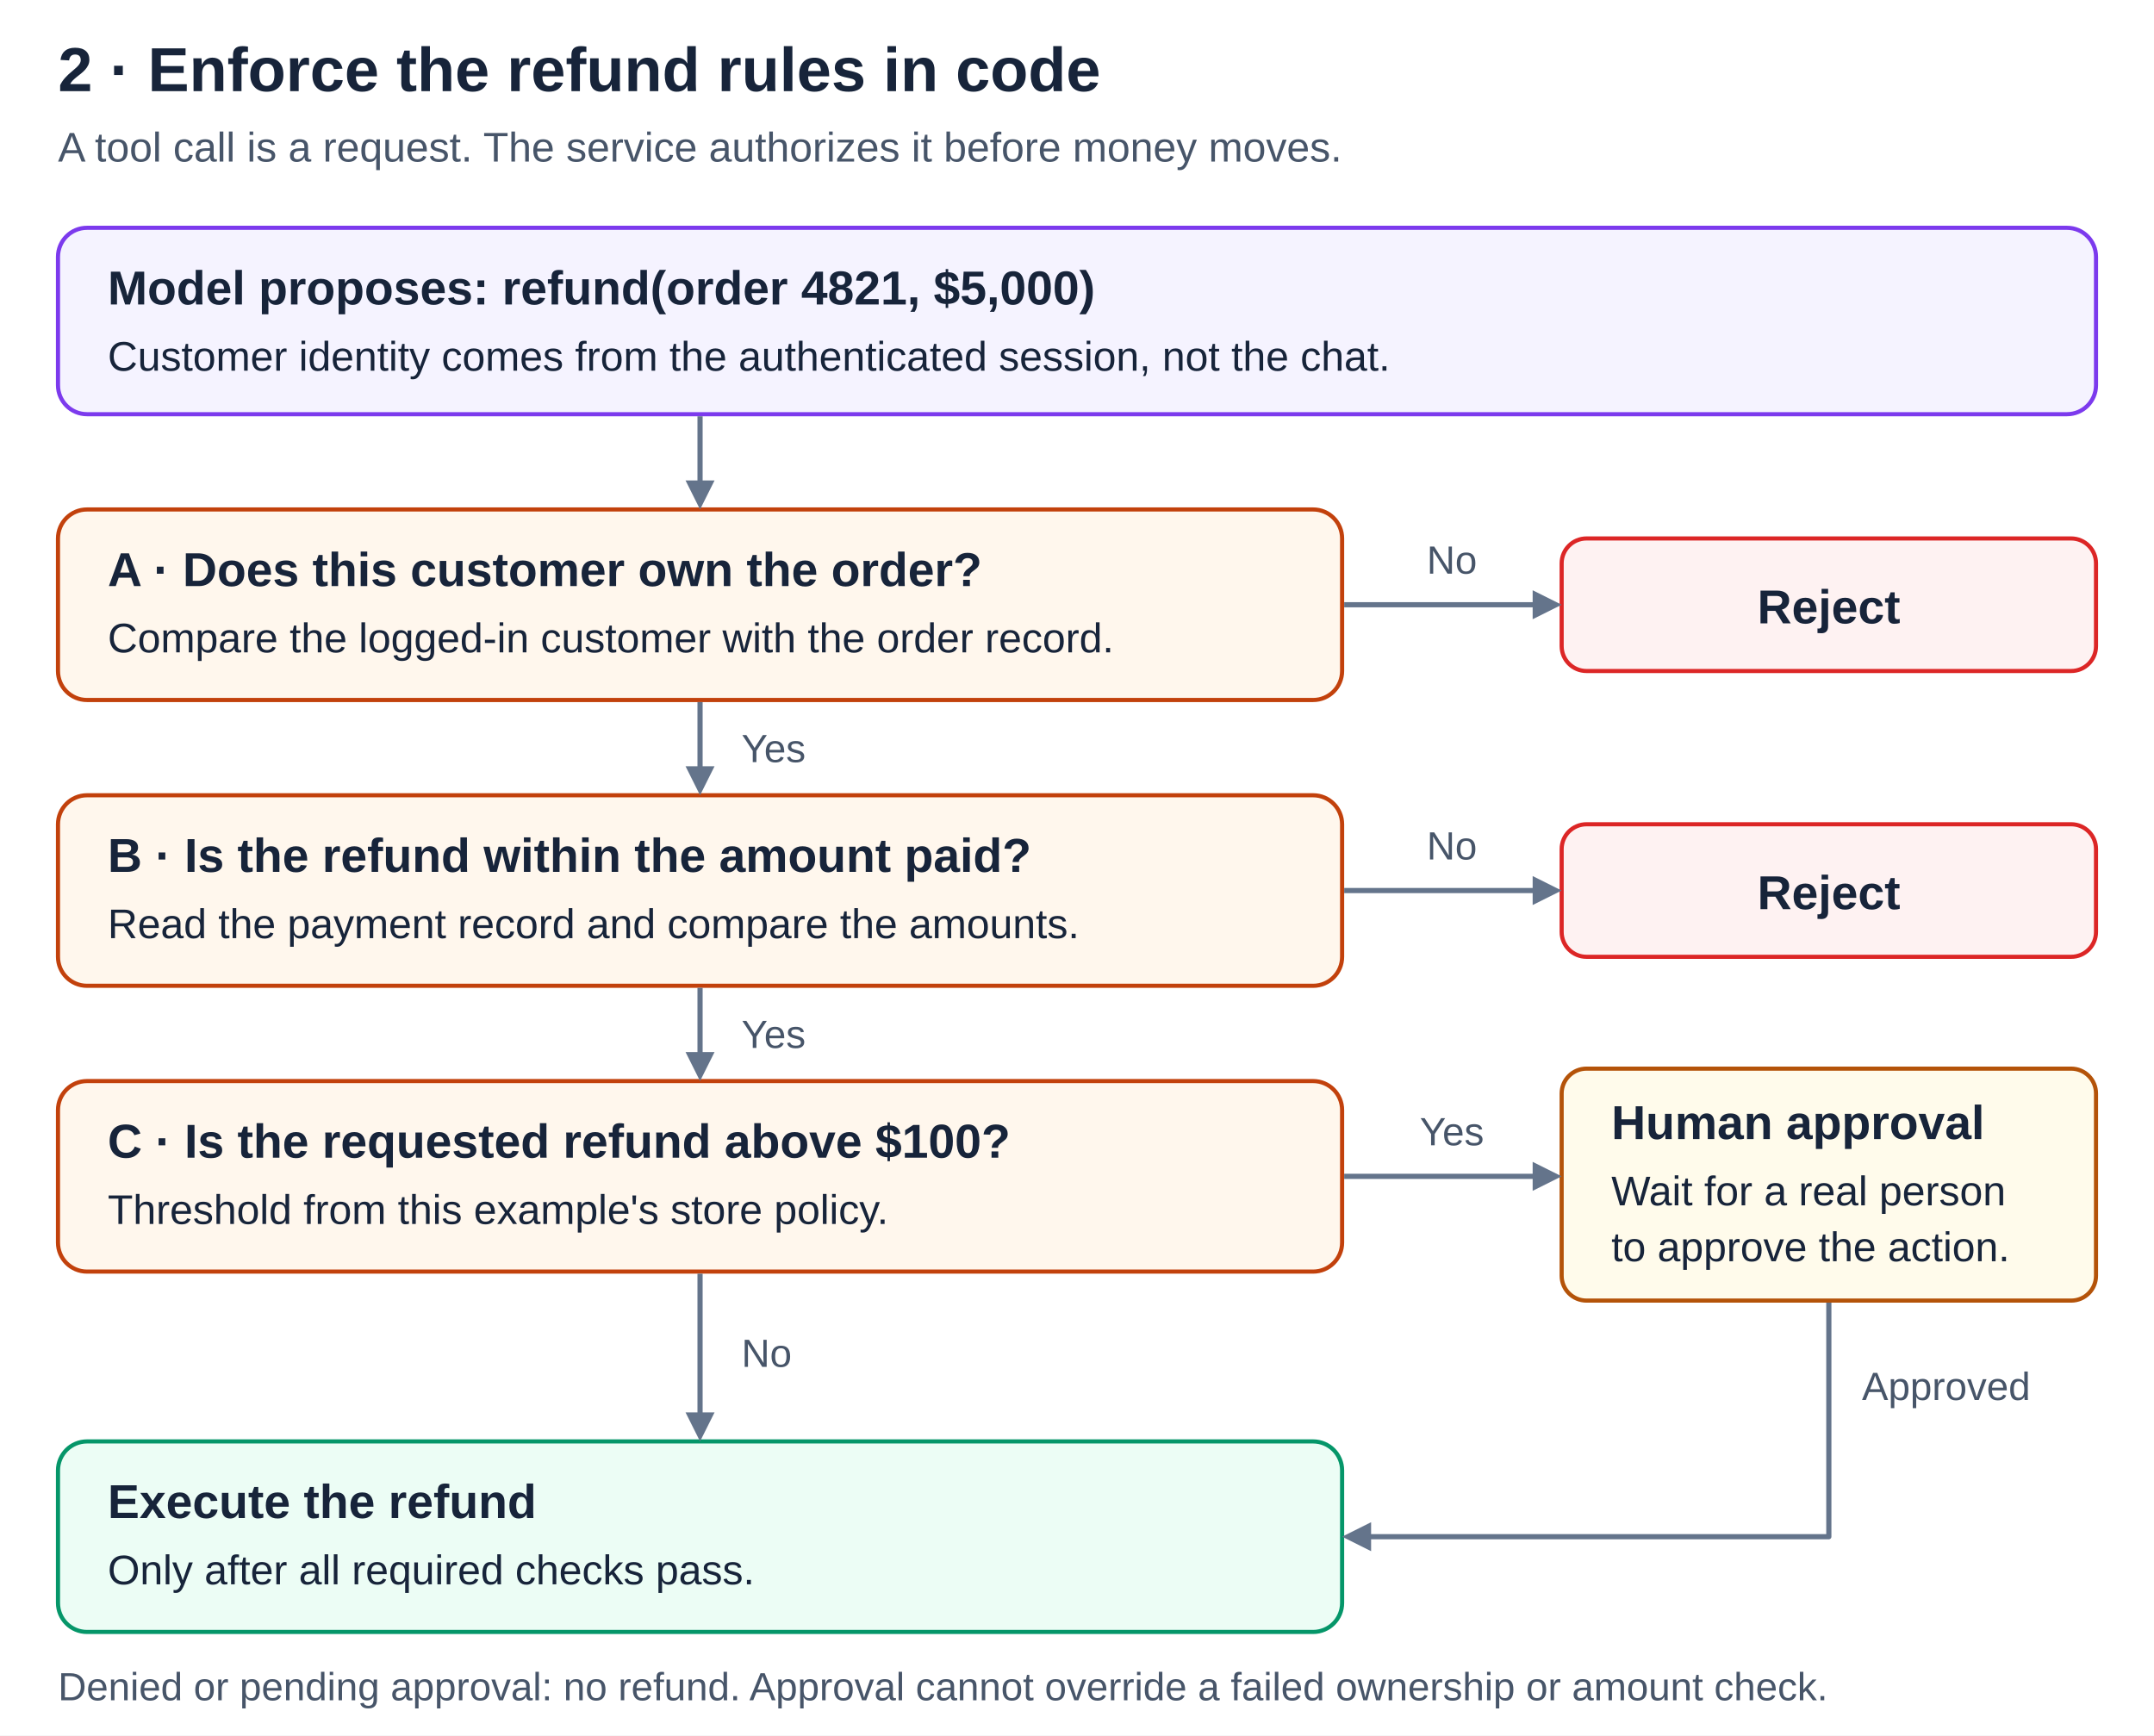
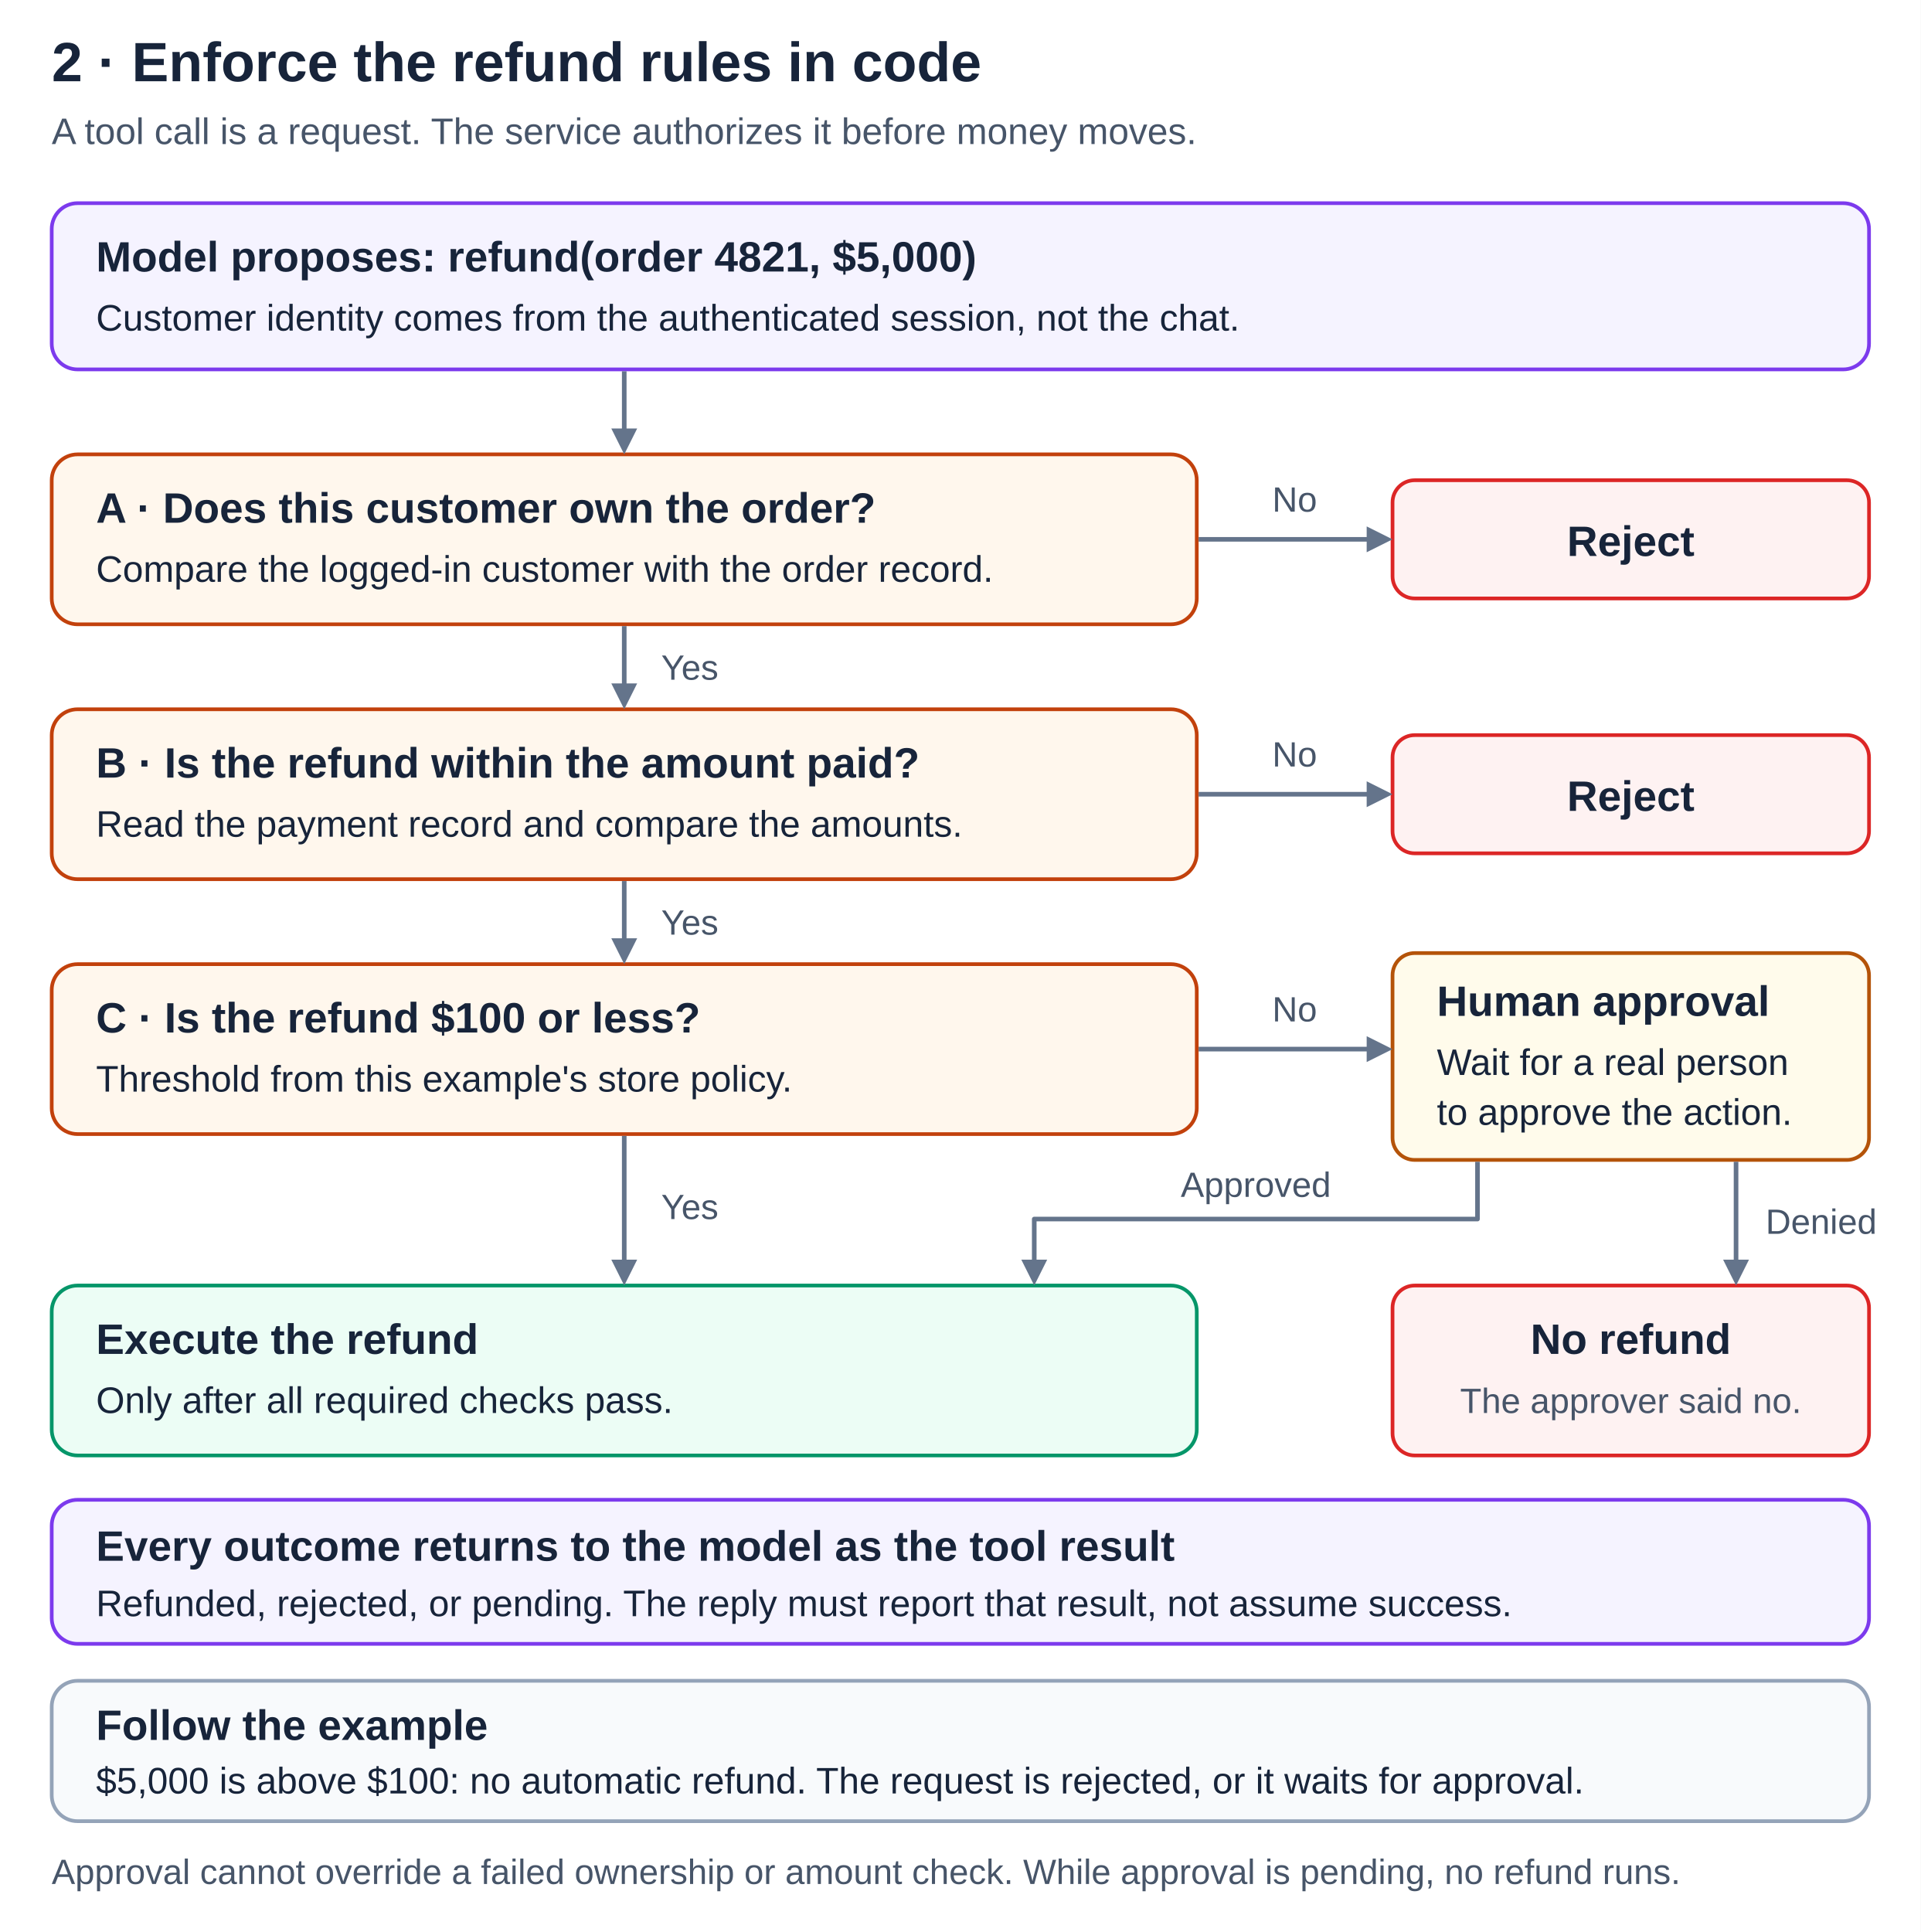
- <svg xmlns="http://www.w3.org/2000/svg" width="1040" height="838" viewBox="0 0 1040 838" role="img" aria-labelledby="title desc">
+ <svg xmlns="http://www.w3.org/2000/svg" width="1040" height="1046" viewBox="0 0 1040 1046" role="img" aria-labelledby="title desc">
  <defs>
    <style>
      text { font-family: Arial, Helvetica, sans-serif; fill: #17243a; }
      .title { font-size: 30px; font-weight: 700; }
      .subtitle { font-size: 20px; fill: #475569; }
      .label { font-size: 23px; font-weight: 700; }
      .copy { font-size: 20px; }
      .small { font-size: 19px; fill: #475569; }
      .connector { fill: none; stroke: #64748b; stroke-width: 2.5; stroke-linejoin: round; }
      .head { fill: #64748b; }
    </style>
  </defs>
-   <rect width="1040" height="838" fill="#ffffff" />
+   <rect width="1040" height="1046" fill="#ffffff" />
  <text class="title" x="28" y="44">2 · Enforce the refund rules in code</text>
  <text class="subtitle" x="28" y="78">A tool call is a request. The service authorizes it before money moves.</text>
  <g id="proposed-refund">
    <rect x="28" y="110" width="984" height="90" rx="14" fill="#f5f3ff" stroke="#7c3aed" stroke-width="2" />
    <text class="label" x="52" y="147">Model proposes: refund(order 4821, $5,000)</text>
    <text class="copy" x="52" y="179">Customer identity comes from the authenticated session, not the chat.</text>
  </g>
  <g id="ownership-gate">
    <rect x="28" y="246" width="620" height="92" rx="14" fill="#fff7ed" stroke="#c2410c" stroke-width="2" />
    <text class="label" x="52" y="283">A · Does this customer own the order?</text>
    <text class="copy" x="52" y="315">Compare the logged-in customer with the order record.</text>
    <rect x="754" y="260" width="258" height="64" rx="12" fill="#fef2f2" stroke="#dc2626" stroke-width="2" />
    <text class="label" x="883" y="301" text-anchor="middle">Reject</text>
  </g>
  <path class="connector" d="M338 201 V233" />
  <polygon class="head" points="338,246 331,232 345,232" />
  <path class="connector" d="M649 292 H741" />
  <polygon class="head" points="754,292 740,285 740,299" />
  <text class="small" x="701" y="277" text-anchor="middle">No</text>
  <g id="paid-amount-gate">
    <rect x="28" y="384" width="620" height="92" rx="14" fill="#fff7ed" stroke="#c2410c" stroke-width="2" />
    <text class="label" x="52" y="421">B · Is the refund within the amount paid?</text>
    <text class="copy" x="52" y="453">Read the payment record and compare the amounts.</text>
    <rect x="754" y="398" width="258" height="64" rx="12" fill="#fef2f2" stroke="#dc2626" stroke-width="2" />
    <text class="label" x="883" y="439" text-anchor="middle">Reject</text>
  </g>
  <path class="connector" d="M338 339 V371" />
  <polygon class="head" points="338,384 331,370 345,370" />
  <text class="small" x="358" y="368">Yes</text>
  <path class="connector" d="M649 430 H741" />
  <polygon class="head" points="754,430 740,423 740,437" />
  <text class="small" x="701" y="415" text-anchor="middle">No</text>
  <g id="human-approval-gate">
    <rect x="28" y="522" width="620" height="92" rx="14" fill="#fff7ed" stroke="#c2410c" stroke-width="2" />
-     <text class="label" x="52" y="559">C · Is the requested refund above $100?</text>
+     <text class="label" x="52" y="559">C · Is the refund $100 or less?</text>
    <text class="copy" x="52" y="591">Threshold from this example's store policy.</text>
    <rect x="754" y="516" width="258" height="112" rx="12" fill="#fffbeb" stroke="#b45309" stroke-width="2" />
    <text class="label" x="778" y="550">Human approval</text>
    <text class="copy" x="778" y="582">Wait for a real person</text>
    <text class="copy" x="778" y="609">to approve the action.</text>
  </g>
  <path class="connector" d="M338 477 V509" />
  <polygon class="head" points="338,522 331,508 345,508" />
  <text class="small" x="358" y="506">Yes</text>
  <path class="connector" d="M649 568 H741" />
  <polygon class="head" points="754,568 740,561 740,575" />
-   <text class="small" x="701" y="553" text-anchor="middle">Yes</text>
+   <text class="small" x="701" y="553" text-anchor="middle">No</text>
  <g id="execute-refund">
    <rect x="28" y="696" width="620" height="92" rx="14" fill="#ecfdf5" stroke="#059669" stroke-width="2" />
    <text class="label" x="52" y="733">Execute the refund</text>
    <text class="copy" x="52" y="765">Only after all required checks pass.</text>
  </g>
  <path class="connector" d="M338 615 V683" />
  <polygon class="head" points="338,696 331,682 345,682" />
-   <text class="small" x="358" y="660">No</text>
-   <path id="approved-refund-connector" class="connector" d="M883 629 V742 H661" />
-   <polygon class="head" points="648,742 662,735 662,749" />
-   <text class="small" x="899" y="676">Approved</text>
-   <text class="small" x="28" y="821">Denied or pending approval: no refund. Approval cannot override a failed ownership or amount check.</text>
+   <text class="small" x="358" y="660">Yes</text>
+   <path id="approved-refund-connector" class="connector" d="M800 629 V660 H560 V683" />
+   <polygon class="head" points="560,696 553,682 567,682" />
+   <text class="small" x="680" y="648" text-anchor="middle">Approved</text>
+   <g id="denied-refund">
+     <rect x="754" y="696" width="258" height="92" rx="12" fill="#fef2f2" stroke="#dc2626" stroke-width="2" />
+     <text class="label" x="883" y="733" text-anchor="middle">No refund</text>
+     <text class="small" x="883" y="765" text-anchor="middle">The approver said no.</text>
+   </g>
+   <path id="denied-refund-connector" class="connector" d="M940 629 V683" />
+   <polygon class="head" points="940,696 933,682 947,682" />
+   <text class="small" x="956" y="668">Denied</text>
+   <g id="result-to-model">
+     <rect x="28" y="812" width="984" height="78" rx="14" fill="#f5f3ff" stroke="#7c3aed" stroke-width="2" />
+     <text class="label" x="52" y="845">Every outcome returns to the model as the tool result</text>
+     <text class="copy" x="52" y="875">Refunded, rejected, or pending. The reply must report that result, not assume success.</text>
+   </g>
+   <g id="follow-the-example">
+     <rect x="28" y="910" width="984" height="76" rx="14" fill="#f8fafc" stroke="#94a3b8" stroke-width="2" />
+     <text class="label" x="52" y="942">Follow the example</text>
+     <text class="copy" x="52" y="971">$5,000 is above $100: no automatic refund. The request is rejected, or it waits for approval.</text>
+   </g>
+   <text class="small" x="28" y="1020">Approval cannot override a failed ownership or amount check. While approval is pending, no refund runs.</text>
</svg>
